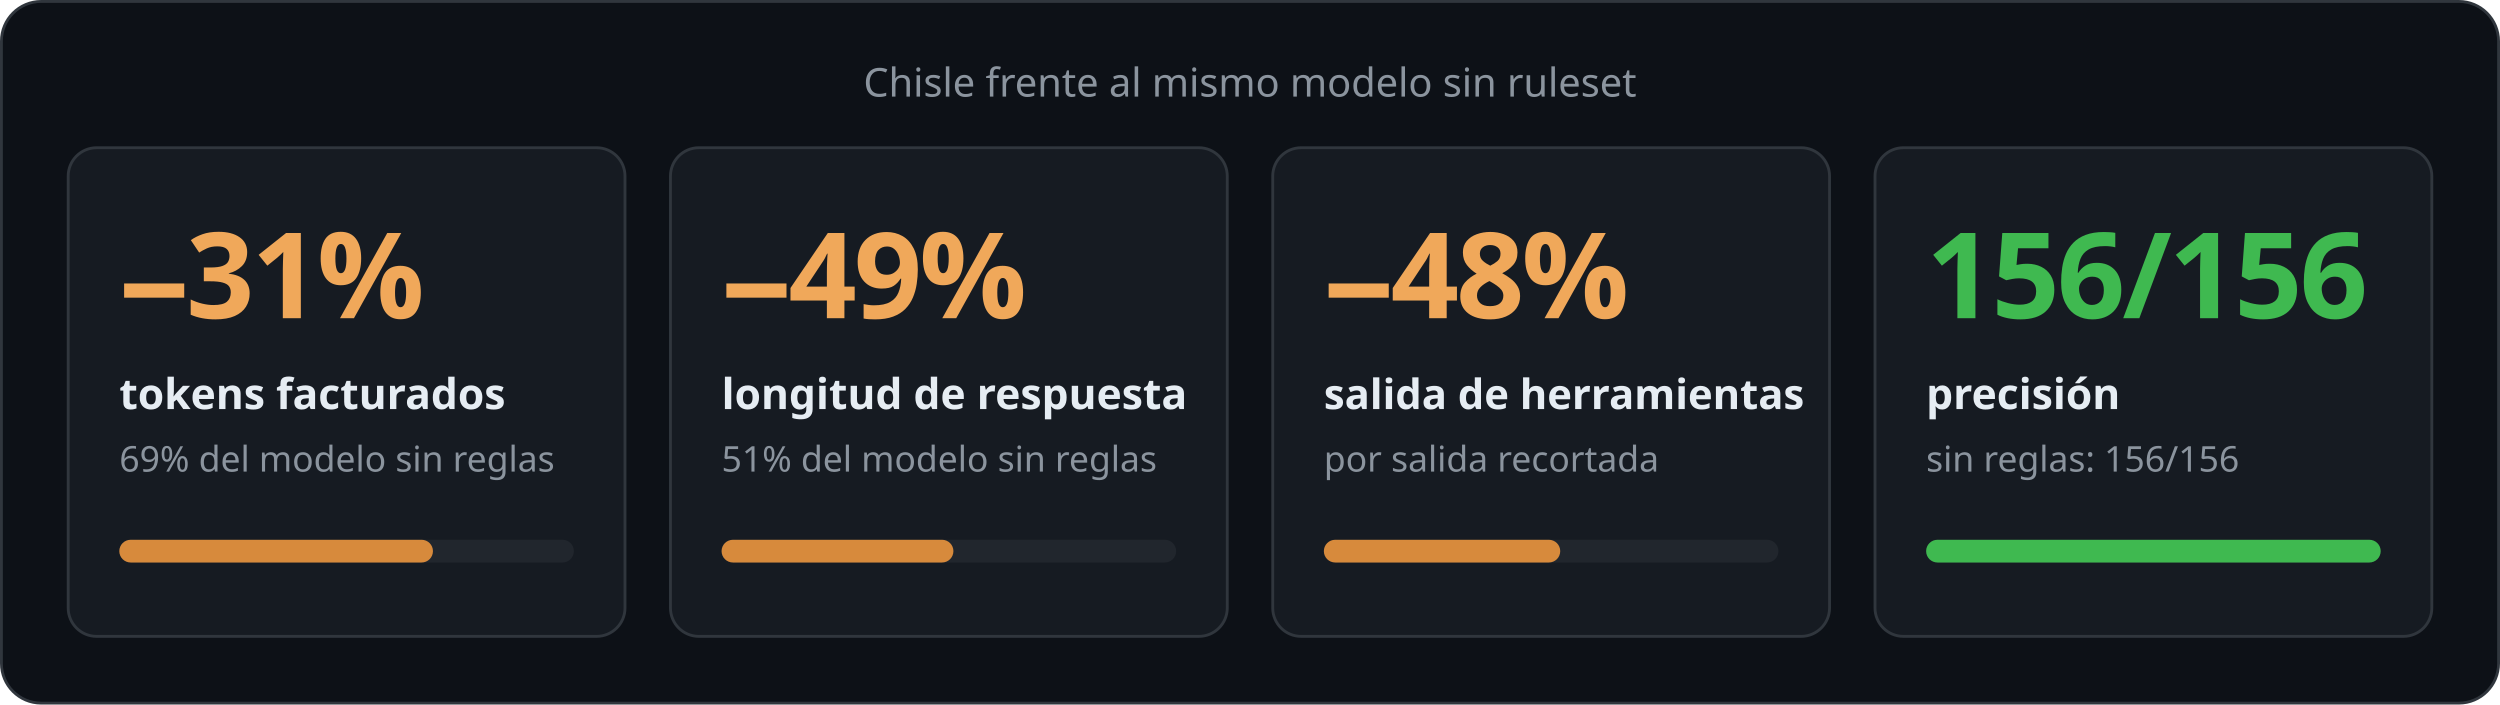
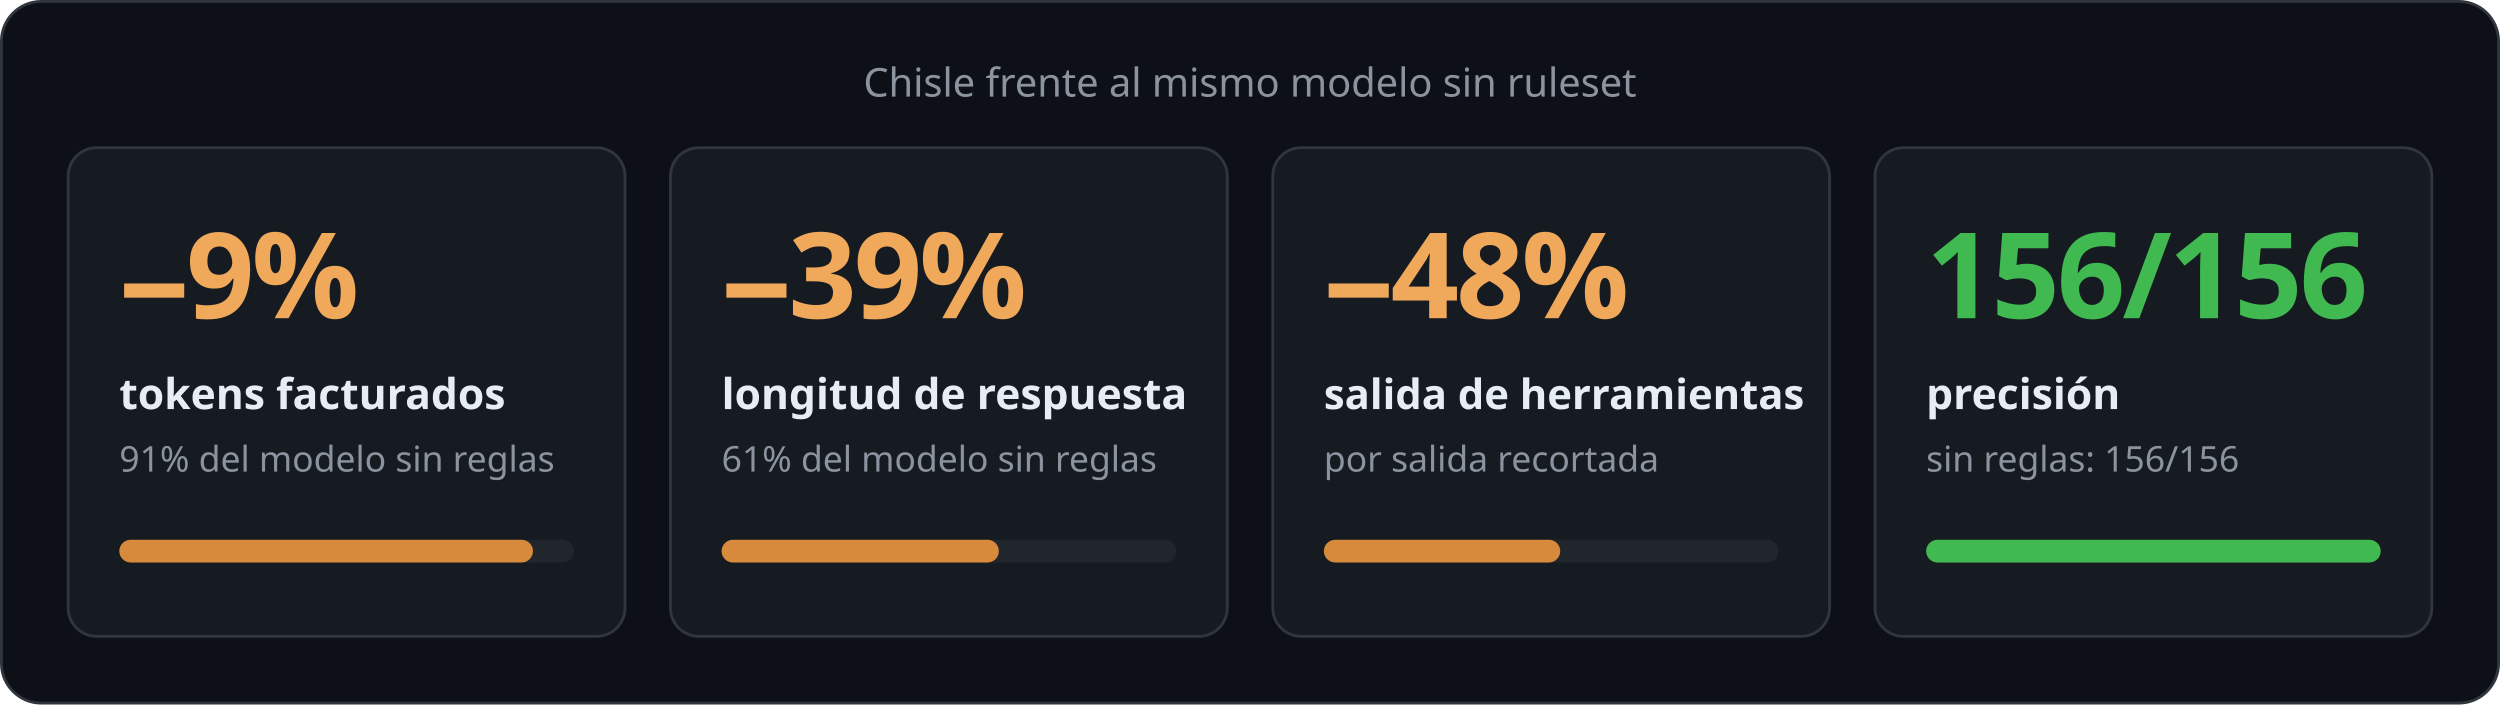
- <svg xmlns="http://www.w3.org/2000/svg" width="880" height="248" viewBox="0 0 880 248" font-family="-apple-system,BlinkMacSystemFont,'Segoe UI','Noto Sans',Helvetica,Arial,sans-serif" xml:space="preserve" role="img" aria-label="Chisle versus the same model with no ruleset: 31% fewer billed output tokens, answers 49% shorter, oversized tool output 48% smaller, accuracy 156 of 156, the same as the bare model.">
+ <svg xmlns="http://www.w3.org/2000/svg" width="880" height="248" viewBox="0 0 880 248" font-family="-apple-system,BlinkMacSystemFont,'Segoe UI','Noto Sans',Helvetica,Arial,sans-serif" xml:space="preserve" role="img" aria-label="Chisle versus the same model with no ruleset: 9% fewer billed output tokens, answers 39% shorter, oversized tool output 48% smaller, accuracy 156 of 156, the same as the bare model.">
  <rect x="0.5" y="0.5" width="879" height="247" rx="14" fill="#0d1117" stroke="#30363d" />
  <text x="440" y="34" font-size="14" fill="#8b949e" text-anchor="middle">Chisle frente al mismo modelo sin ruleset</text>
  <g>
    <animate attributeName="opacity" values="0;0;1" keyTimes="0;0.000;1" dur="0.6s" fill="freeze" />
    <animateTransform attributeName="transform" type="translate" values="0 10;0 10;0 0" keyTimes="0;0.000;1" dur="0.6s" fill="freeze" calcMode="spline" keySplines="0 0 1 1;0.2 0.7 0.2 1" />
    <rect x="24" y="52" width="196" height="172" rx="10" fill="#161b22" stroke="#30363d" />
-     <text x="42" y="112" font-size="42" font-weight="800" letter-spacing="-1" fill="#f0a85a">−31%</text>
+     <text x="42" y="112" font-size="42" font-weight="800" letter-spacing="-1" fill="#f0a85a">−9%</text>
    <text x="42" y="144" font-size="15" font-weight="600" fill="#e6edf3">tokens facturados</text>
-     <text x="42" y="166" font-size="12.5" fill="#8b949e">69% del modelo sin reglas</text>
+     <text x="42" y="166" font-size="12.5" fill="#8b949e">91% del modelo sin reglas</text>
    <rect x="42" y="190" width="160" height="8" rx="4" fill="#21262d" />
-     <rect x="42" y="190" width="110.4" height="8" rx="4" fill="#d78a3c">
-       <animate attributeName="width" values="160;160;110.4;110.4" keyTimes="0;0.2;0.5;1" dur="5s" repeatCount="indefinite" calcMode="spline" keySplines="0.4 0 0.2 1;0.4 0 0.2 1;0.4 0 0.2 1" />
+     <rect x="42" y="190" width="145.6" height="8" rx="4" fill="#d78a3c">
+       <animate attributeName="width" values="160;160;145.6;145.6" keyTimes="0;0.2;0.5;1" dur="5s" repeatCount="indefinite" calcMode="spline" keySplines="0.4 0 0.2 1;0.4 0 0.2 1;0.4 0 0.2 1" />
    </rect>
  </g>
  <g>
    <animate attributeName="opacity" values="0;0;1" keyTimes="0;0.200;1" dur="0.75s" fill="freeze" />
    <animateTransform attributeName="transform" type="translate" values="0 10;0 10;0 0" keyTimes="0;0.200;1" dur="0.75s" fill="freeze" calcMode="spline" keySplines="0 0 1 1;0.2 0.7 0.2 1" />
    <rect x="236" y="52" width="196" height="172" rx="10" fill="#161b22" stroke="#30363d" />
-     <text x="254" y="112" font-size="42" font-weight="800" letter-spacing="-1" fill="#f0a85a">−49%</text>
+     <text x="254" y="112" font-size="42" font-weight="800" letter-spacing="-1" fill="#f0a85a">−39%</text>
    <text x="254" y="144" font-size="15" font-weight="600" fill="#e6edf3">longitud de respuesta</text>
-     <text x="254" y="166" font-size="12.5" fill="#8b949e">51% del modelo sin reglas</text>
+     <text x="254" y="166" font-size="12.5" fill="#8b949e">61% del modelo sin reglas</text>
    <rect x="254" y="190" width="160" height="8" rx="4" fill="#21262d" />
-     <rect x="254" y="190" width="81.6" height="8" rx="4" fill="#d78a3c">
-       <animate attributeName="width" values="160;160;81.6;81.6" keyTimes="0;0.2;0.5;1" dur="5s" repeatCount="indefinite" calcMode="spline" keySplines="0.4 0 0.2 1;0.4 0 0.2 1;0.4 0 0.2 1" />
+     <rect x="254" y="190" width="97.6" height="8" rx="4" fill="#d78a3c">
+       <animate attributeName="width" values="160;160;97.6;97.6" keyTimes="0;0.2;0.5;1" dur="5s" repeatCount="indefinite" calcMode="spline" keySplines="0.4 0 0.2 1;0.4 0 0.2 1;0.4 0 0.2 1" />
    </rect>
  </g>
  <g>
    <animate attributeName="opacity" values="0;0;1" keyTimes="0;0.333;1" dur="0.9s" fill="freeze" />
    <animateTransform attributeName="transform" type="translate" values="0 10;0 10;0 0" keyTimes="0;0.333;1" dur="0.9s" fill="freeze" calcMode="spline" keySplines="0 0 1 1;0.2 0.7 0.2 1" />
    <rect x="448" y="52" width="196" height="172" rx="10" fill="#161b22" stroke="#30363d" />
    <text x="466" y="112" font-size="42" font-weight="800" letter-spacing="-1" fill="#f0a85a">−48%</text>
    <text x="466" y="144" font-size="14.7" font-weight="600" fill="#e6edf3">salida de herramientas</text>
    <text x="466" y="166" font-size="12.5" fill="#8b949e">por salida recortada</text>
    <rect x="466" y="190" width="160" height="8" rx="4" fill="#21262d" />
    <rect x="466" y="190" width="83.2" height="8" rx="4" fill="#d78a3c">
      <animate attributeName="width" values="160;160;83.2;83.2" keyTimes="0;0.2;0.5;1" dur="5s" repeatCount="indefinite" calcMode="spline" keySplines="0.4 0 0.2 1;0.4 0 0.2 1;0.4 0 0.2 1" />
    </rect>
  </g>
  <g>
    <animate attributeName="opacity" values="0;0;1" keyTimes="0;0.429;1" dur="1.05s" fill="freeze" />
    <animateTransform attributeName="transform" type="translate" values="0 10;0 10;0 0" keyTimes="0;0.429;1" dur="1.05s" fill="freeze" calcMode="spline" keySplines="0 0 1 1;0.2 0.7 0.2 1" />
    <rect x="660" y="52" width="196" height="172" rx="10" fill="#161b22" stroke="#30363d" />
    <text x="678" y="112" font-size="42" font-weight="800" letter-spacing="-1" fill="#3fb950">156/156</text>
    <text x="678" y="144" font-size="15" font-weight="600" fill="#e6edf3">precisión</text>
    <text x="678" y="166" font-size="12.5" fill="#8b949e">sin reglas: 156/156</text>
    <rect x="678" y="190" width="160" height="8" rx="4" fill="#21262d" />
    <rect x="678" y="190" width="160" height="8" rx="4" fill="#3fb950" />
  </g>
</svg>
